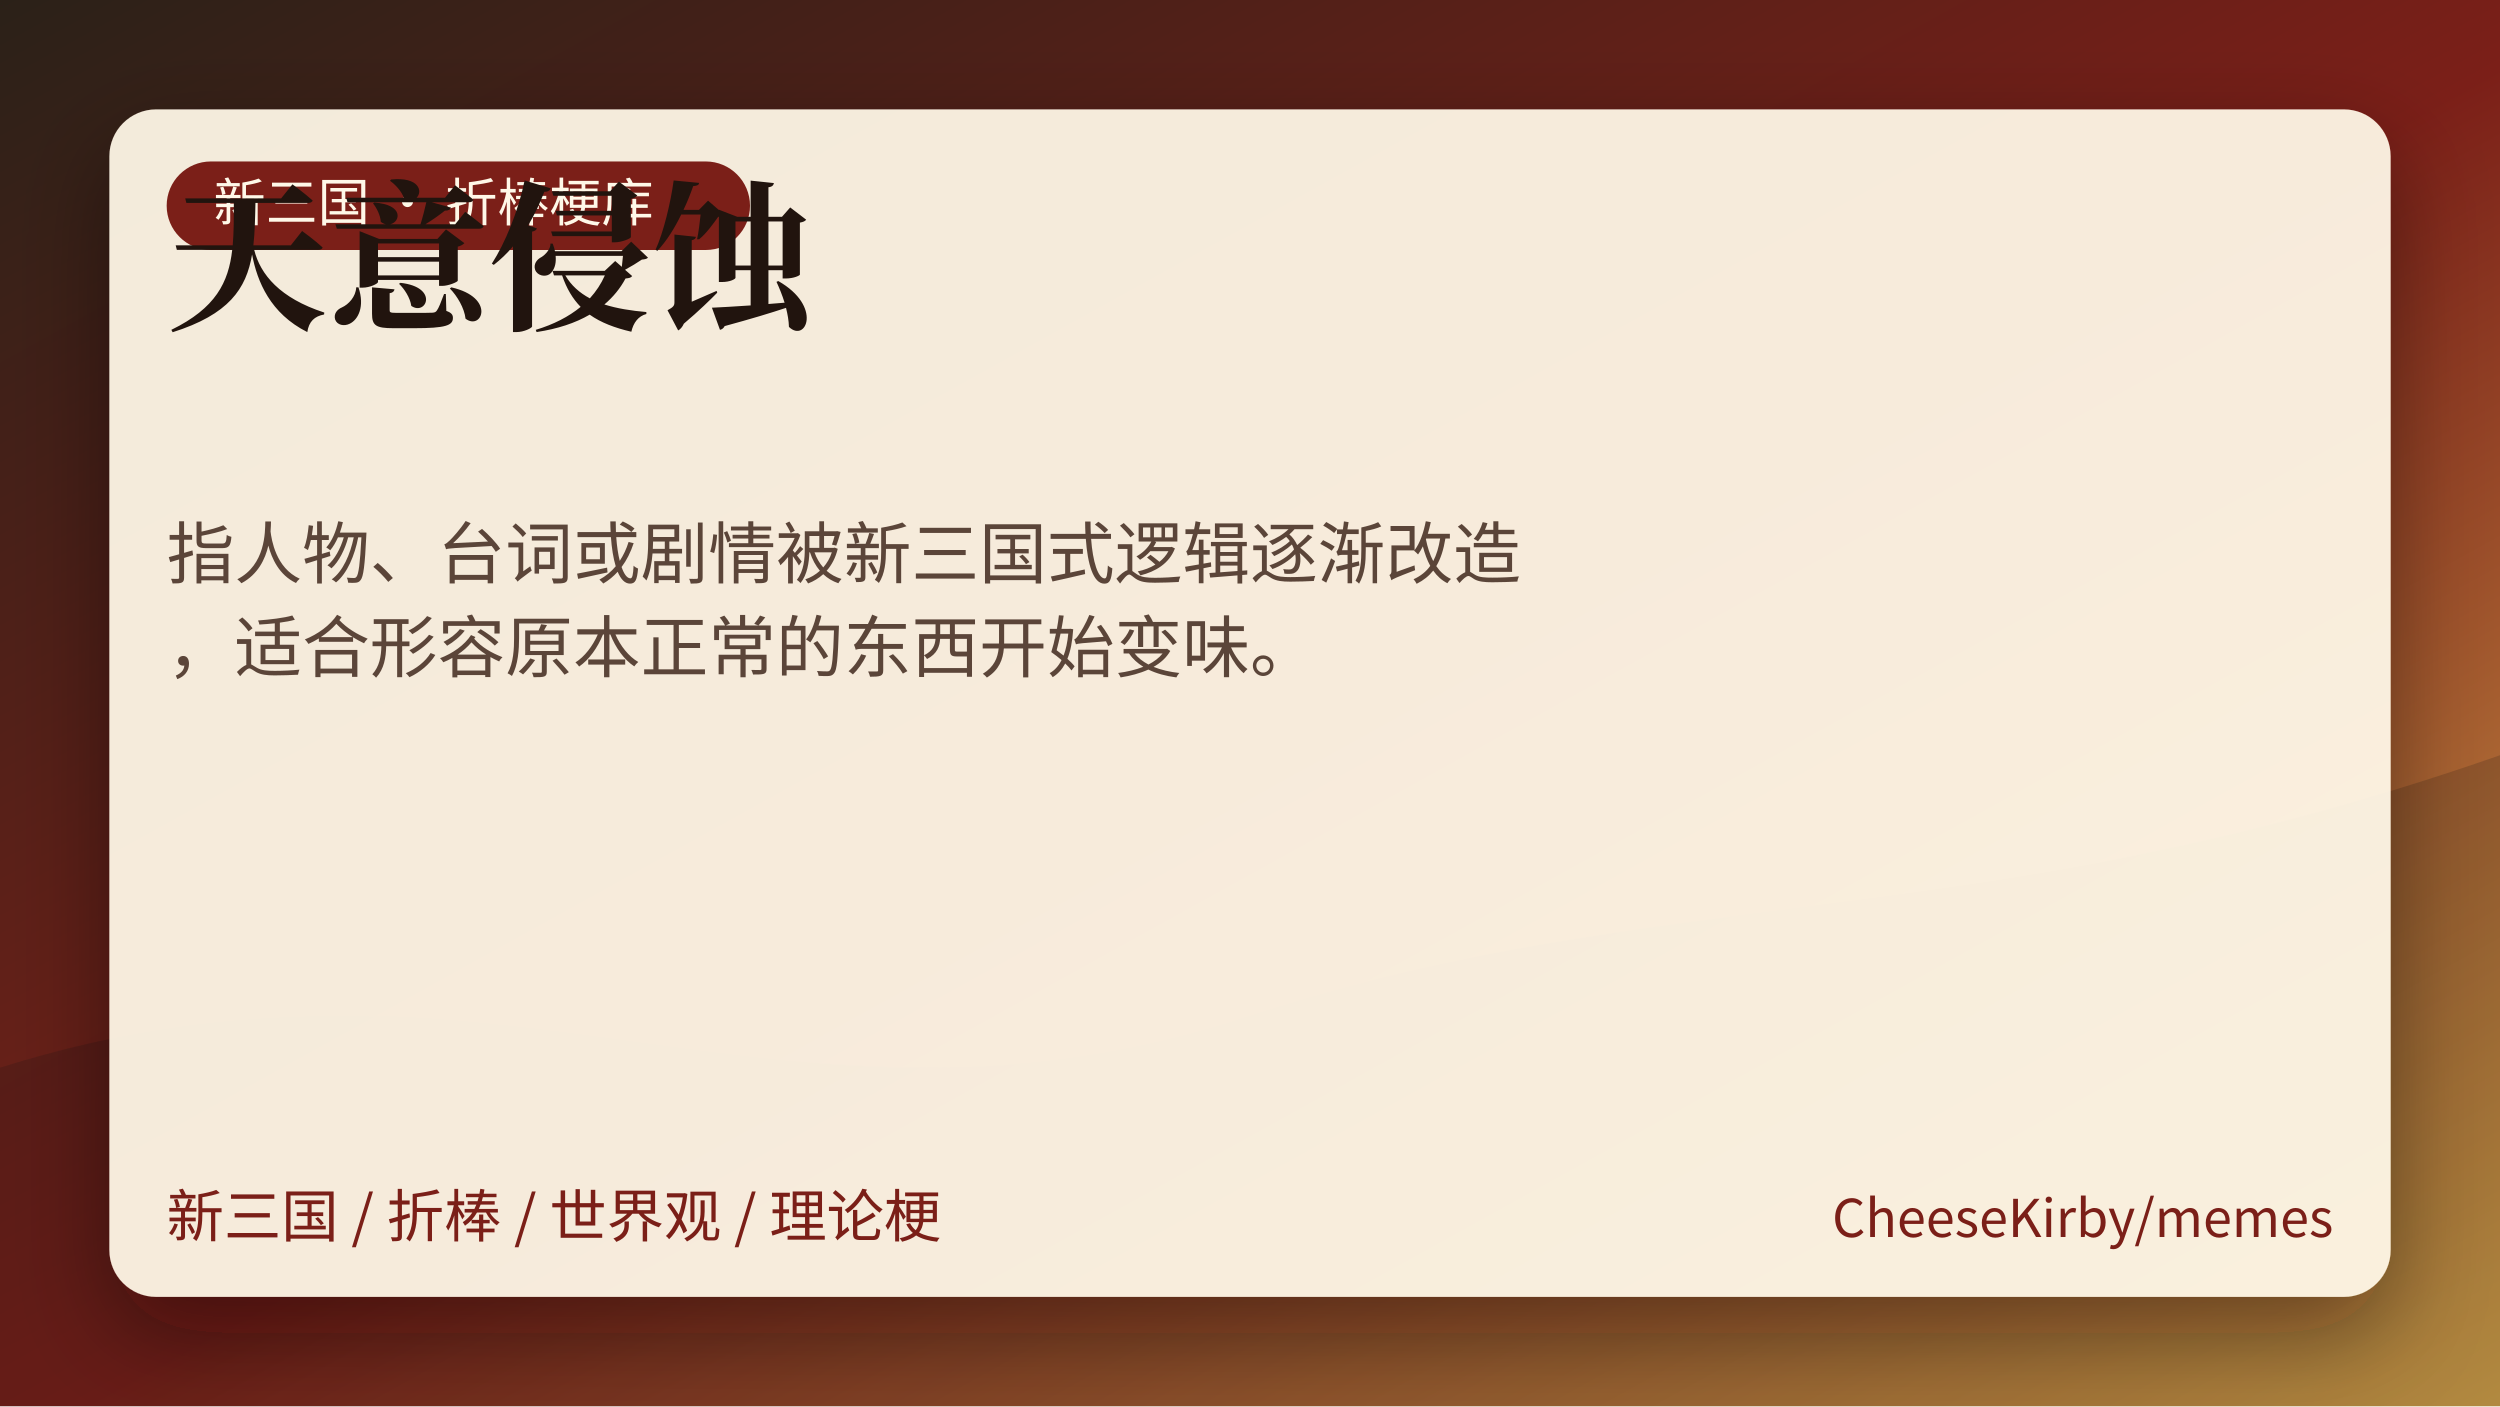
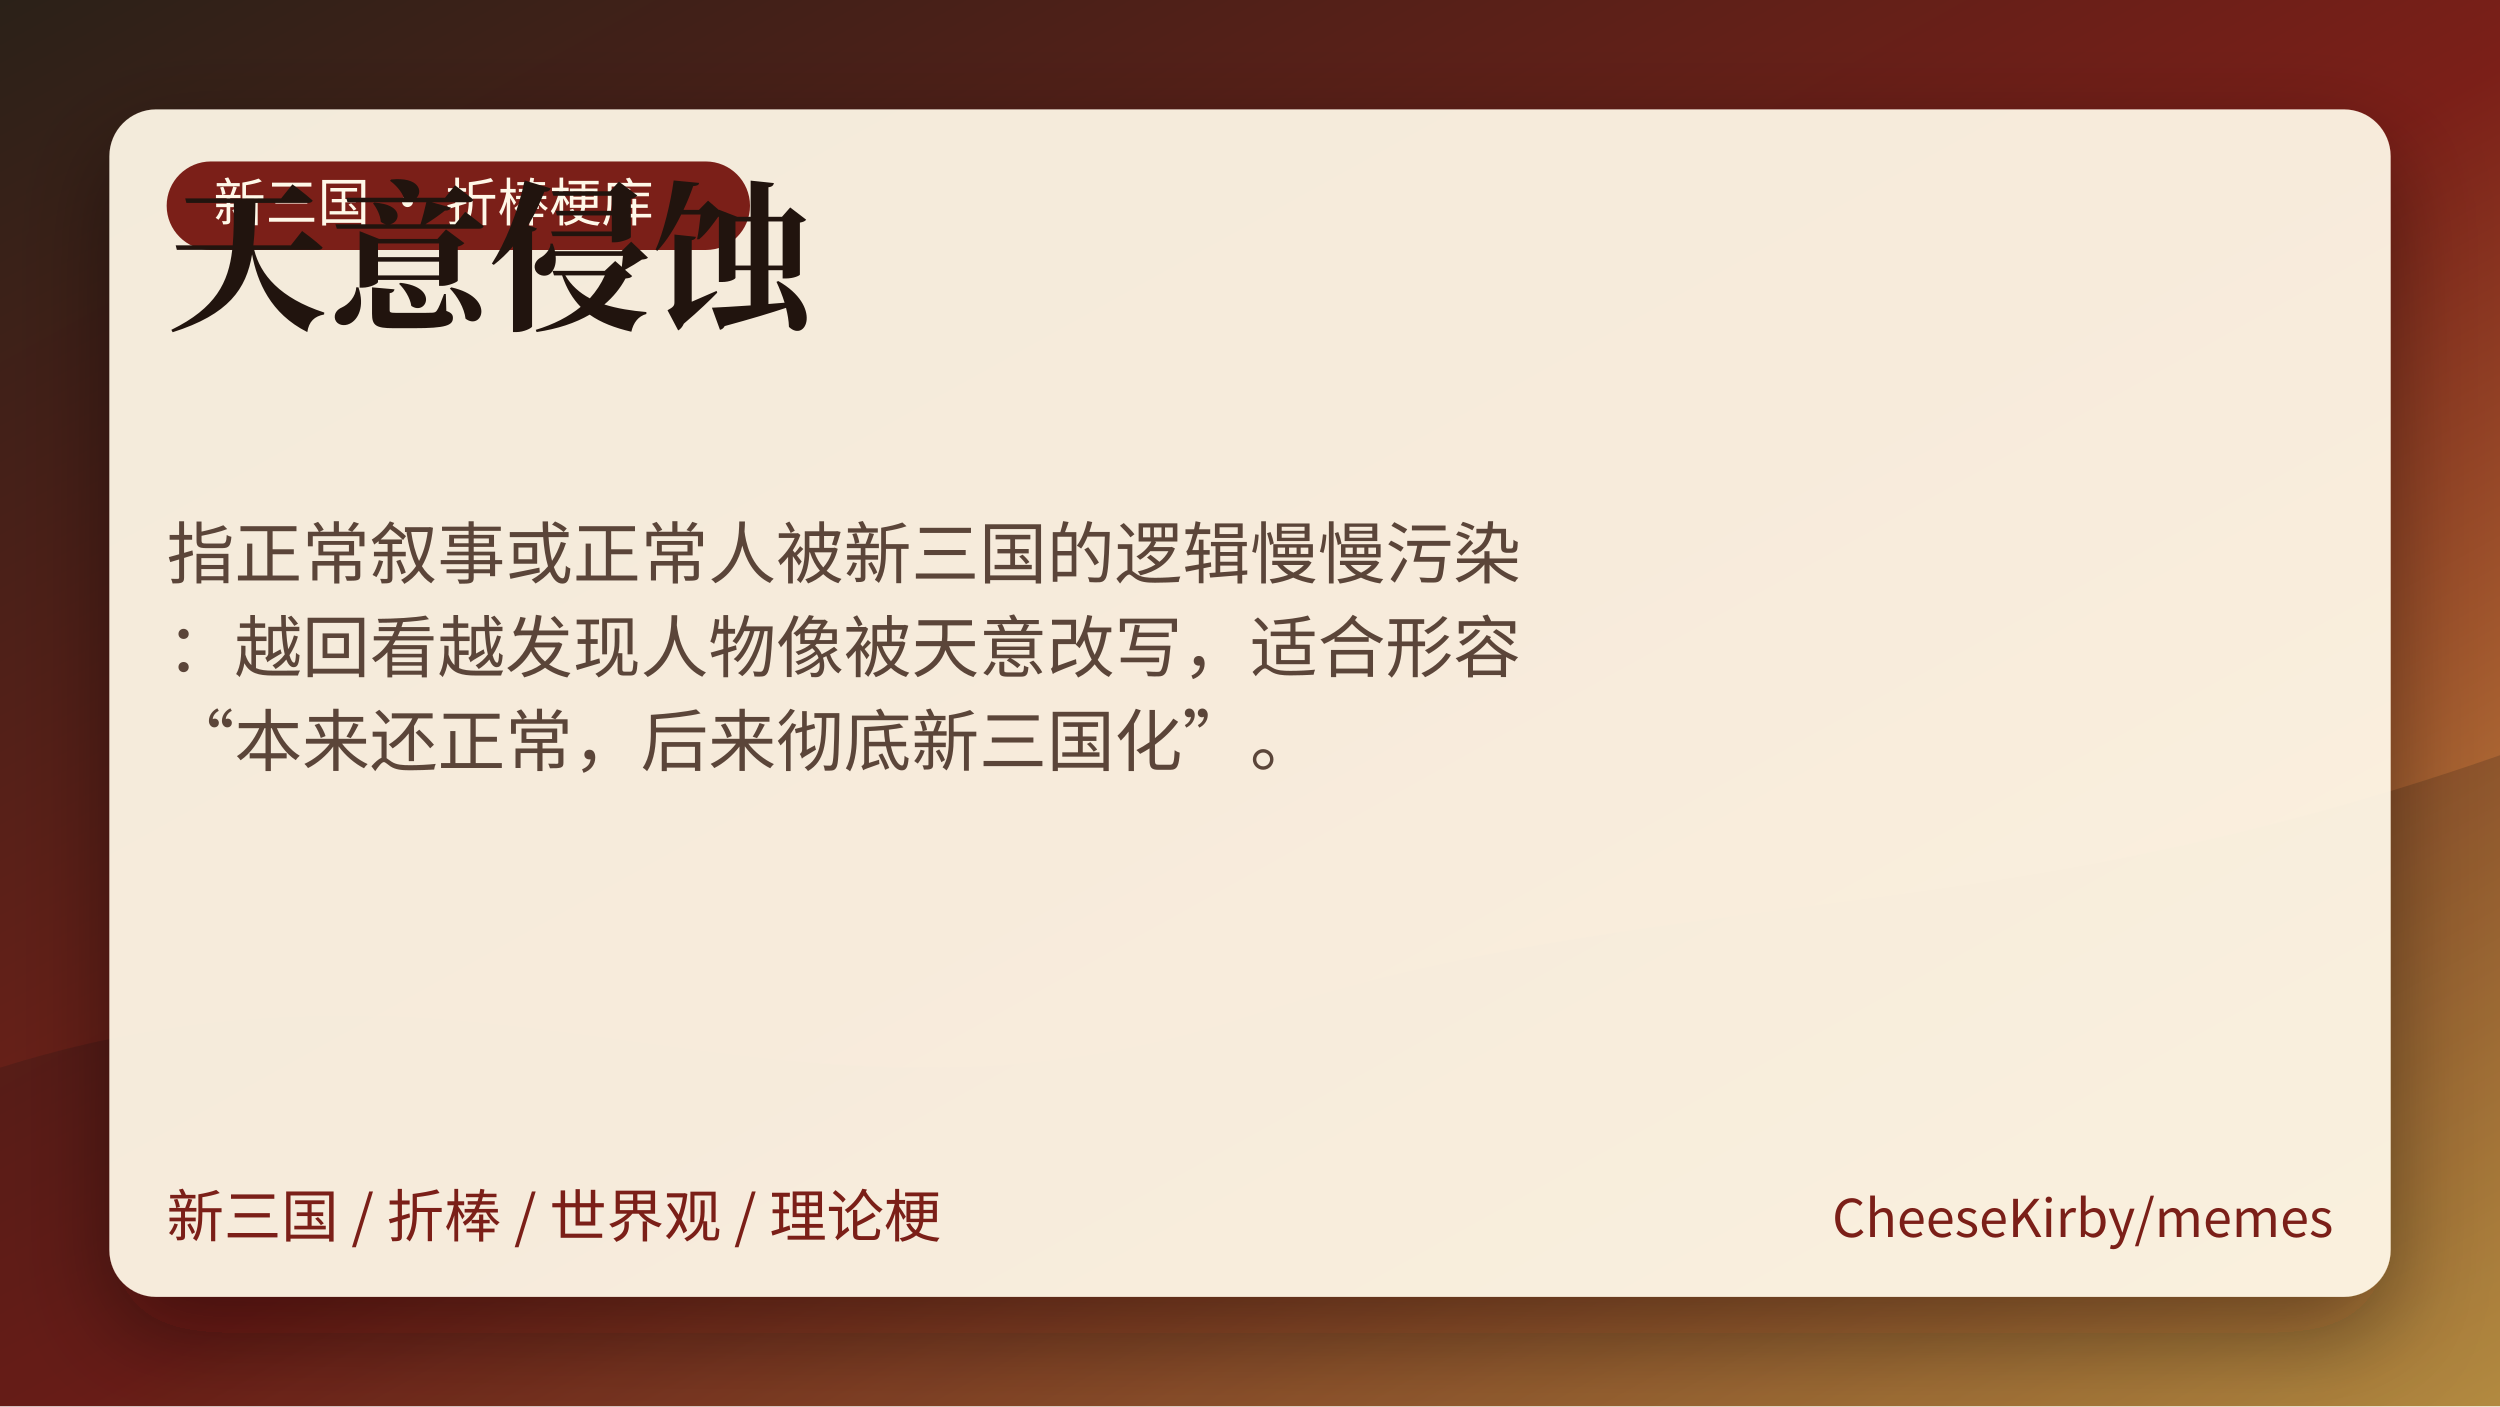
<svg xmlns="http://www.w3.org/2000/svg" width="960" height="540" viewBox="0 0 960 540">
  <defs>
    <linearGradient id="bg" x1="0" x2="1" y1="0" y2="1">
      <stop offset="0" stop-color="#2b2118" />
      <stop offset="0.52" stop-color="#7b1f18" />
      <stop offset="1" stop-color="#d5a44a" />
    </linearGradient>
    <filter id="shadow" x="-20%" y="-20%" width="140%" height="140%">
      <feDropShadow dx="0" dy="14" stdDeviation="18" flood-color="#1b0e08" flood-opacity="0.45" />
    </filter>
  </defs>
  <rect width="960" height="540" fill="url(#bg)" />
  <path d="M0 410 C190 350 300 450 480 390 C640 338 760 360 960 290 L960 540 L0 540 Z" fill="#111111" opacity="0.18" />
  <rect x="42" y="42" width="876" height="456" rx="18" fill="#fff8e8" opacity="0.94" filter="url(#shadow)" />
  <rect x="64" y="62" width="224" height="34" rx="17" fill="#7b1f18" />
  <text x="82" y="85" fill="#fff8e8" font-size="20" font-family="Noto Sans CJK SC, Microsoft YaHei, sans-serif">新三国 · 折棒梗库</text>
  <text fill="#21140e" font-size="62" font-weight="800" font-family="Noto Serif CJK SC, SimSun, serif">
    <tspan x="64" y="122">天意侵蚀</tspan>
  </text>
  <text fill="#5b4539" font-size="26" font-family="Noto Sans CJK SC, Microsoft YaHei, sans-serif">
-     <tspan x="64" y="222">指人物、台词或剧情被新三国式逻辑逐渐改造</tspan>
-     <tspan x="64" y="258">，适合形容原本正常的东西开始变味。</tspan>
+     <tspan x="64" y="222">指正常叙事或正常人被新三国的逻辑慢慢污染</tspan>
+     <tspan x="64" y="258">：越回看越发现人物像被天意改写，适合形容</tspan>
+     <tspan x="64" y="294">“本来还正常，后来彻底新三国化”。</tspan>
  </text>
  <text x="64" y="475" fill="#7b1f18" font-size="22" font-family="Noto Sans CJK SC, Microsoft YaHei, sans-serif">新三国 / 折棒 / 世界观 / 理论梗</text>
  <text x="896" y="475" text-anchor="end" fill="#7b1f18" font-size="20" font-family="Noto Sans CJK SC, Microsoft YaHei, sans-serif">CheeseKirby/memes</text>
</svg>
